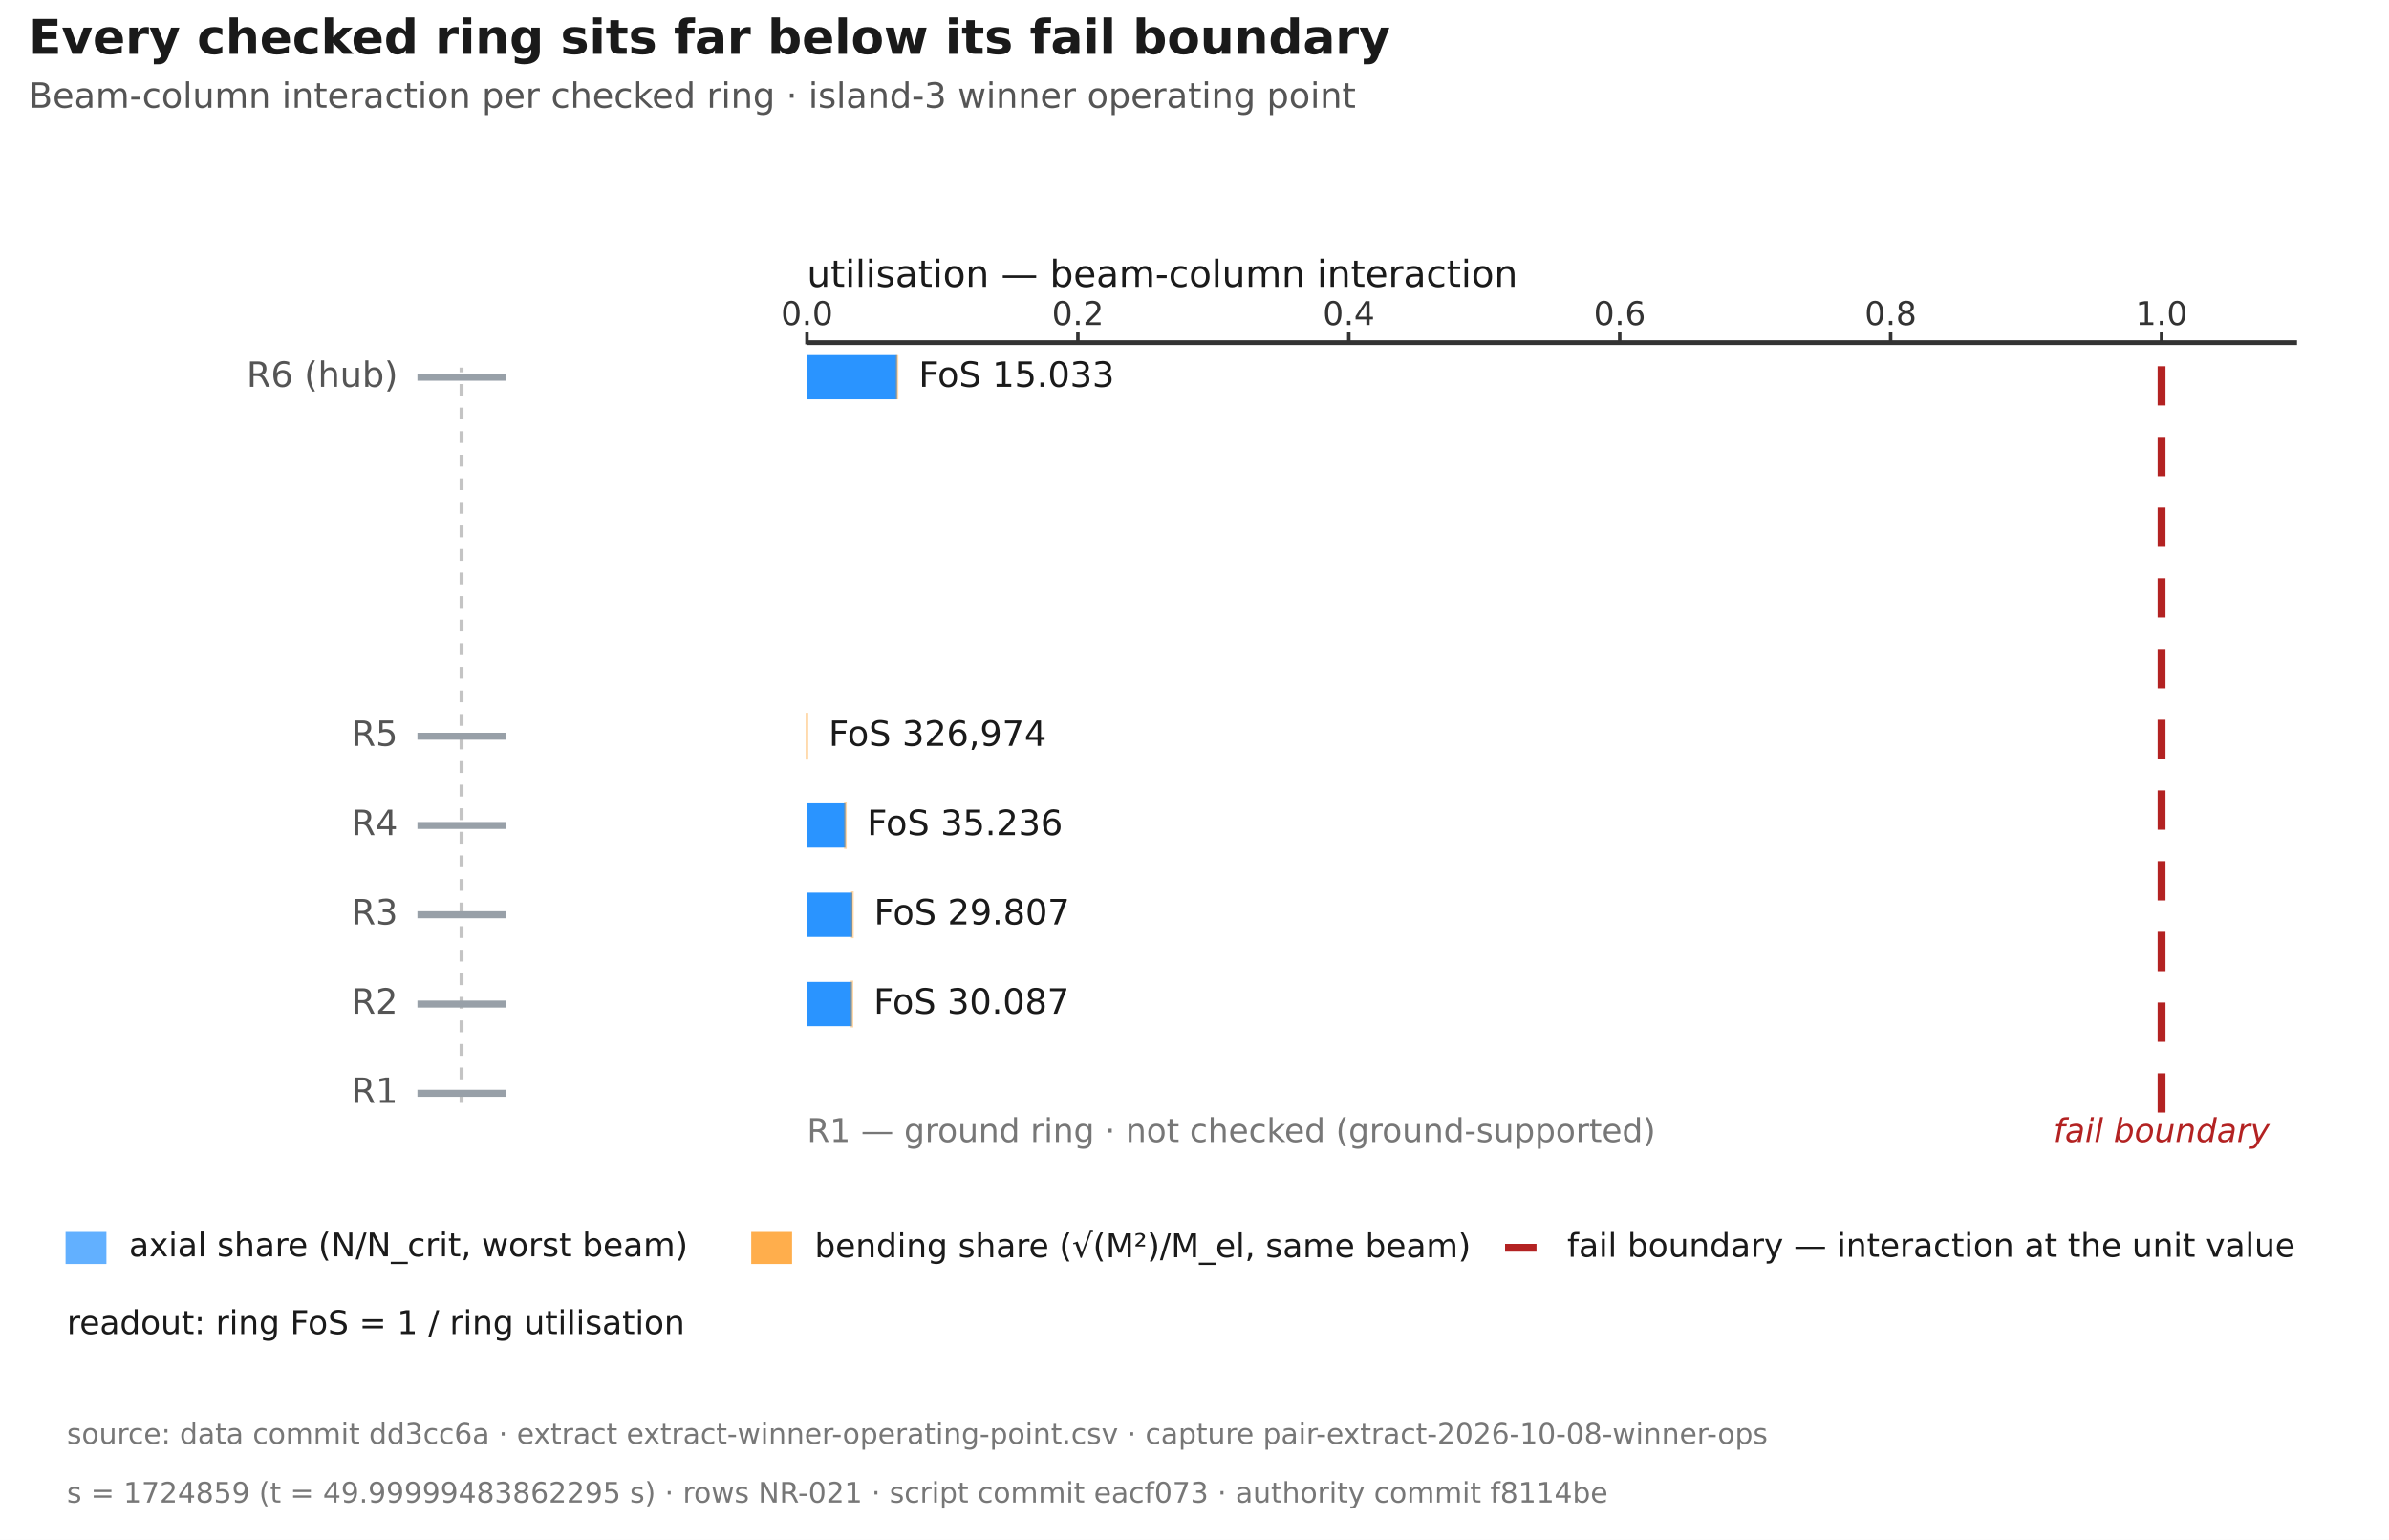
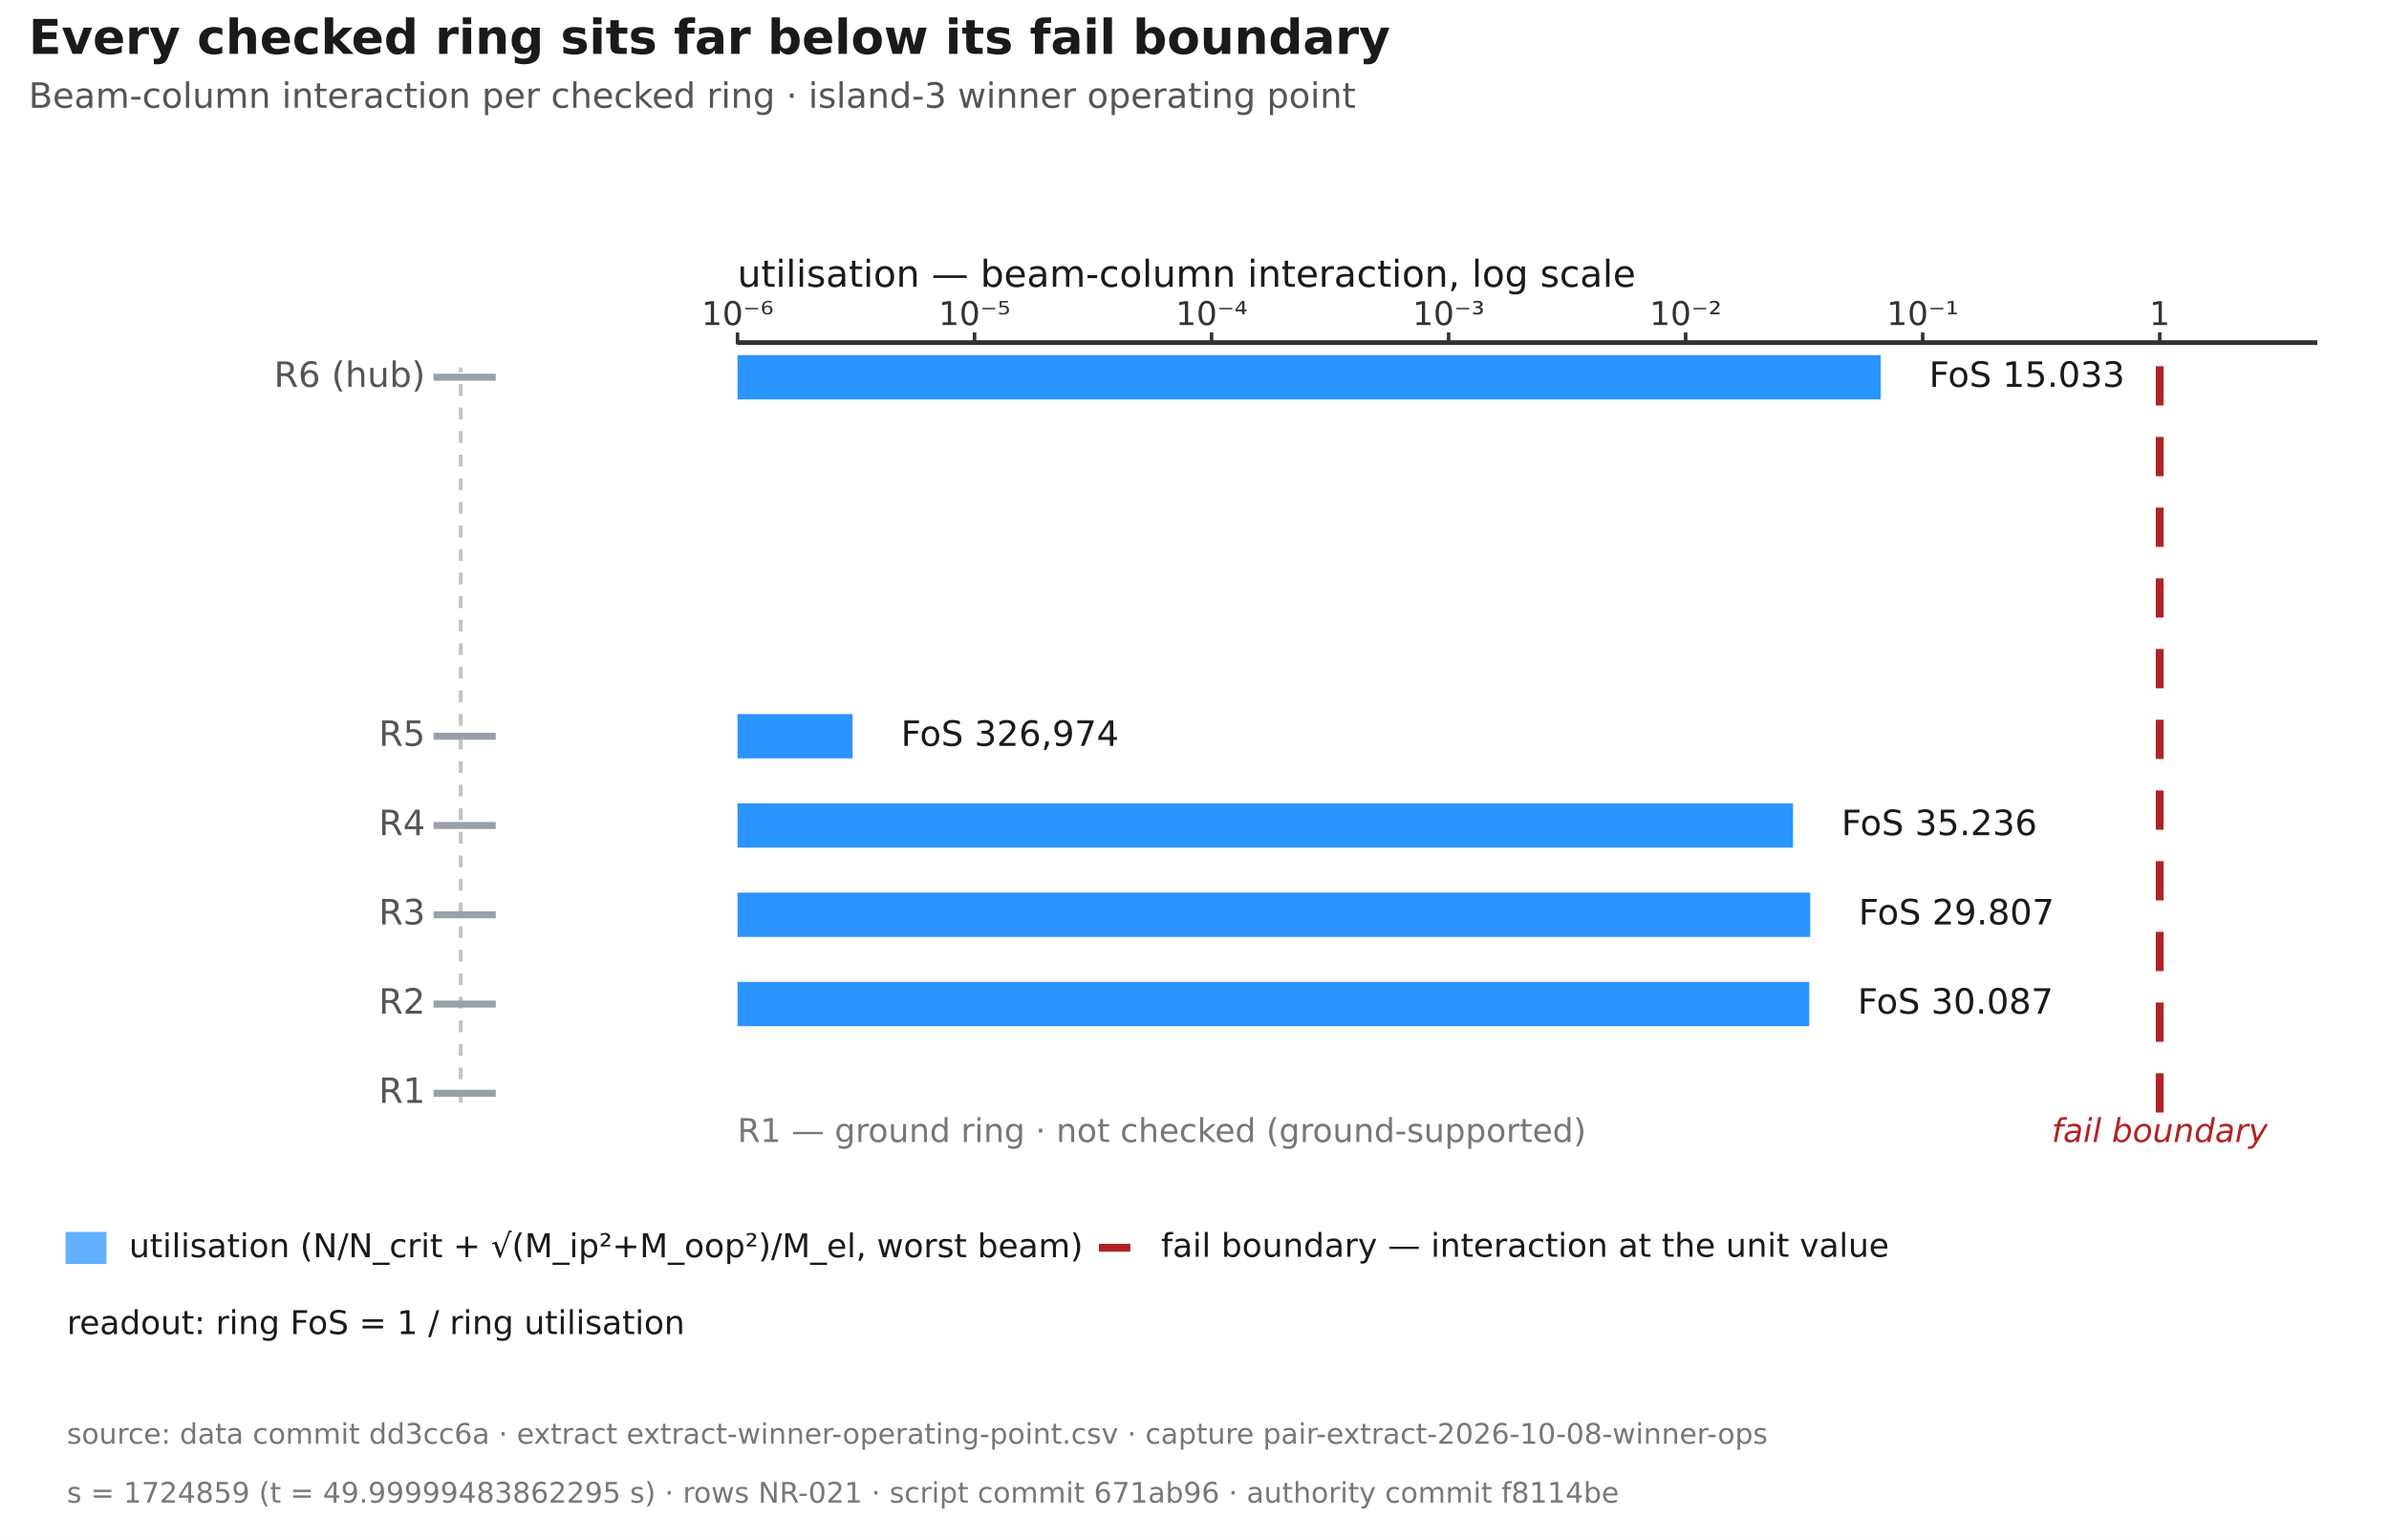
<svg xmlns="http://www.w3.org/2000/svg" width="547.2pt" height="352.8pt" viewBox="0 0 547.2 352.8" version="1.1">
  <defs>
    <style type="text/css">*{stroke-linejoin: round; stroke-linecap: butt}</style>
  </defs>
  <g id="figure_1">
    <g id="patch_1">
      <path d="M 0 352.8  L 547.2 352.8  L 547.2 0  L 0 0  z " style="fill: #ffffff" />
    </g>
    <g id="axes_1">
      <g id="line2d_1">
-         <path d="M 184.835 78.498  L 526.13 78.498  " clip-path="url(#p6f9ccdec6a)" style="fill: none; stroke: #333333; stroke-width: 1.1" />
+         <path d="M 168.926 78.498  L 530.784 78.498  " clip-path="url(#p6f9ccdec6a)" style="fill: none; stroke: #333333; stroke-width: 1.1" />
      </g>
      <g id="line2d_2">
-         <path d="M 184.835 78.498  L 184.835 76.558  " clip-path="url(#p6f9ccdec6a)" style="fill: none; stroke: #333333; stroke-width: 0.8; stroke-linecap: square" />
+         <path d="M 168.926 78.498  L 168.926 76.558  " clip-path="url(#p6f9ccdec6a)" style="fill: none; stroke: #333333; stroke-width: 0.8; stroke-linecap: square" />
      </g>
      <g id="line2d_3">
-         <path d="M 246.889 78.498  L 246.889 76.558  " clip-path="url(#p6f9ccdec6a)" style="fill: none; stroke: #333333; stroke-width: 0.8; stroke-linecap: square" />
+         <path d="M 223.218 78.498  L 223.218 76.558  " clip-path="url(#p6f9ccdec6a)" style="fill: none; stroke: #333333; stroke-width: 0.8; stroke-linecap: square" />
      </g>
      <g id="line2d_4">
-         <path d="M 308.942 78.498  L 308.942 76.558  " clip-path="url(#p6f9ccdec6a)" style="fill: none; stroke: #333333; stroke-width: 0.8; stroke-linecap: square" />
+         <path d="M 277.511 78.498  L 277.511 76.558  " clip-path="url(#p6f9ccdec6a)" style="fill: none; stroke: #333333; stroke-width: 0.8; stroke-linecap: square" />
      </g>
      <g id="line2d_5">
-         <path d="M 370.996 78.498  L 370.996 76.558  " clip-path="url(#p6f9ccdec6a)" style="fill: none; stroke: #333333; stroke-width: 0.8; stroke-linecap: square" />
+         <path d="M 331.803 78.498  L 331.803 76.558  " clip-path="url(#p6f9ccdec6a)" style="fill: none; stroke: #333333; stroke-width: 0.8; stroke-linecap: square" />
      </g>
      <g id="line2d_6">
-         <path d="M 433.05 78.498  L 433.05 76.558  " clip-path="url(#p6f9ccdec6a)" style="fill: none; stroke: #333333; stroke-width: 0.8; stroke-linecap: square" />
+         <path d="M 386.095 78.498  L 386.095 76.558  " clip-path="url(#p6f9ccdec6a)" style="fill: none; stroke: #333333; stroke-width: 0.8; stroke-linecap: square" />
      </g>
      <g id="line2d_7">
-         <path d="M 495.103 78.498  L 495.103 76.558  " clip-path="url(#p6f9ccdec6a)" style="fill: none; stroke: #333333; stroke-width: 0.8; stroke-linecap: square" />
+         <path d="M 440.387 78.498  L 440.387 76.558  " clip-path="url(#p6f9ccdec6a)" style="fill: none; stroke: #333333; stroke-width: 0.8; stroke-linecap: square" />
      </g>
      <g id="line2d_8">
-         <path d="M 105.717 252.693  L 105.717 84.223  " clip-path="url(#p6f9ccdec6a)" style="fill: none; stroke-dasharray: 2.7,2.7; stroke-dashoffset: 0; stroke: #c4c4c4; stroke-width: 0.9" />
+         <path d="M 494.68 78.498  L 494.68 76.558  " clip-path="url(#p6f9ccdec6a)" style="fill: none; stroke: #333333; stroke-width: 0.8; stroke-linecap: square" />
      </g>
      <g id="line2d_9">
-         <path d="M 96.409 230.041  L 115.025 230.041  " clip-path="url(#p6f9ccdec6a)" style="fill: none; stroke: #98a0a8; stroke-width: 1.6; stroke-linecap: square" />
+         <path d="M 105.528 252.693  L 105.528 84.223  " clip-path="url(#p6f9ccdec6a)" style="fill: none; stroke-dasharray: 2.7,2.7; stroke-dashoffset: 0; stroke: #c4c4c4; stroke-width: 0.9" />
      </g>
      <g id="line2d_10">
-         <path d="M 96.409 209.59  L 115.025 209.59  " clip-path="url(#p6f9ccdec6a)" style="fill: none; stroke: #98a0a8; stroke-width: 1.6; stroke-linecap: square" />
+         <path d="M 100.11 230.041  L 112.751 230.041  " clip-path="url(#p6f9ccdec6a)" style="fill: none; stroke: #98a0a8; stroke-width: 1.6; stroke-linecap: square" />
      </g>
      <g id="line2d_11">
-         <path d="M 96.409 189.136  L 115.025 189.136  " clip-path="url(#p6f9ccdec6a)" style="fill: none; stroke: #98a0a8; stroke-width: 1.6; stroke-linecap: square" />
+         <path d="M 100.11 209.59  L 112.751 209.59  " clip-path="url(#p6f9ccdec6a)" style="fill: none; stroke: #98a0a8; stroke-width: 1.6; stroke-linecap: square" />
      </g>
      <g id="line2d_12">
-         <path d="M 96.409 168.679  L 115.025 168.679  " clip-path="url(#p6f9ccdec6a)" style="fill: none; stroke: #98a0a8; stroke-width: 1.6; stroke-linecap: square" />
+         <path d="M 100.11 189.136  L 112.751 189.136  " clip-path="url(#p6f9ccdec6a)" style="fill: none; stroke: #98a0a8; stroke-width: 1.6; stroke-linecap: square" />
      </g>
      <g id="line2d_13">
-         <path d="M 96.409 86.428  L 115.025 86.428  " clip-path="url(#p6f9ccdec6a)" style="fill: none; stroke: #98a0a8; stroke-width: 1.6; stroke-linecap: square" />
+         <path d="M 100.11 168.679  L 112.751 168.679  " clip-path="url(#p6f9ccdec6a)" style="fill: none; stroke: #98a0a8; stroke-width: 1.6; stroke-linecap: square" />
      </g>
      <g id="line2d_14">
-         <path d="M 96.409 250.488  L 115.025 250.488  " clip-path="url(#p6f9ccdec6a)" style="fill: none; stroke: #98a0a8; stroke-width: 1.6; stroke-linecap: square" />
+         <path d="M 100.11 86.428  L 112.751 86.428  " clip-path="url(#p6f9ccdec6a)" style="fill: none; stroke: #98a0a8; stroke-width: 1.6; stroke-linecap: square" />
      </g>
      <g id="line2d_15">
-         <path d="M 495.103 254.898  L 495.103 79.38  " clip-path="url(#p6f9ccdec6a)" style="fill: none; stroke-dasharray: 9,7.2; stroke-dashoffset: 0; stroke: #b32222; stroke-width: 1.8" />
+         <path d="M 100.11 250.488  L 112.751 250.488  " clip-path="url(#p6f9ccdec6a)" style="fill: none; stroke: #98a0a8; stroke-width: 1.6; stroke-linecap: square" />
+       </g>
+       <g id="line2d_16">
+         <path d="M 494.68 254.898  L 494.68 79.38  " clip-path="url(#p6f9ccdec6a)" style="fill: none; stroke-dasharray: 9,7.2; stroke-dashoffset: 0; stroke: #b32222; stroke-width: 1.8" />
      </g>
      <g id="text_1">
-         <text style="font-size: 7.5px; font-family: 'DejaVu Sans', 'Bitstream Vera Sans', 'Computer Modern Sans Serif', 'Lucida Grande', 'Verdana', 'Geneva', 'Lucid', 'Arial', 'Helvetica', 'Avant Garde', sans-serif; text-anchor: middle; fill: #333333" x="184.835" y="74.469" transform="rotate(-0 184.8351 74.46863)">0.0</text>
+         <text style="font-size: 7.5px; font-family: 'DejaVu Sans', 'Bitstream Vera Sans', 'Computer Modern Sans Serif', 'Lucida Grande', 'Verdana', 'Geneva', 'Lucid', 'Arial', 'Helvetica', 'Avant Garde', sans-serif; text-anchor: middle; fill: #333333" x="168.926" y="74.469" transform="rotate(-0 168.9262 74.46863)">10⁻⁶</text>
      </g>
      <g id="text_2">
-         <text style="font-size: 7.5px; font-family: 'DejaVu Sans', 'Bitstream Vera Sans', 'Computer Modern Sans Serif', 'Lucida Grande', 'Verdana', 'Geneva', 'Lucid', 'Arial', 'Helvetica', 'Avant Garde', sans-serif; text-anchor: middle; fill: #333333" x="246.889" y="74.469" transform="rotate(-0 246.8887 74.46863)">0.2</text>
+         <text style="font-size: 7.5px; font-family: 'DejaVu Sans', 'Bitstream Vera Sans', 'Computer Modern Sans Serif', 'Lucida Grande', 'Verdana', 'Geneva', 'Lucid', 'Arial', 'Helvetica', 'Avant Garde', sans-serif; text-anchor: middle; fill: #333333" x="223.218" y="74.469" transform="rotate(-0 223.2184 74.46863)">10⁻⁵</text>
      </g>
      <g id="text_3">
-         <text style="font-size: 7.5px; font-family: 'DejaVu Sans', 'Bitstream Vera Sans', 'Computer Modern Sans Serif', 'Lucida Grande', 'Verdana', 'Geneva', 'Lucid', 'Arial', 'Helvetica', 'Avant Garde', sans-serif; text-anchor: middle; fill: #333333" x="308.942" y="74.469" transform="rotate(-0 308.9424 74.46863)">0.4</text>
+         <text style="font-size: 7.5px; font-family: 'DejaVu Sans', 'Bitstream Vera Sans', 'Computer Modern Sans Serif', 'Lucida Grande', 'Verdana', 'Geneva', 'Lucid', 'Arial', 'Helvetica', 'Avant Garde', sans-serif; text-anchor: middle; fill: #333333" x="277.511" y="74.469" transform="rotate(-0 277.5107 74.46863)">10⁻⁴</text>
      </g>
      <g id="text_4">
-         <text style="font-size: 7.5px; font-family: 'DejaVu Sans', 'Bitstream Vera Sans', 'Computer Modern Sans Serif', 'Lucida Grande', 'Verdana', 'Geneva', 'Lucid', 'Arial', 'Helvetica', 'Avant Garde', sans-serif; text-anchor: middle; fill: #333333" x="370.996" y="74.469" transform="rotate(-0 370.996 74.46863)">0.6</text>
+         <text style="font-size: 7.5px; font-family: 'DejaVu Sans', 'Bitstream Vera Sans', 'Computer Modern Sans Serif', 'Lucida Grande', 'Verdana', 'Geneva', 'Lucid', 'Arial', 'Helvetica', 'Avant Garde', sans-serif; text-anchor: middle; fill: #333333" x="331.803" y="74.469" transform="rotate(-0 331.8029 74.46863)">10⁻³</text>
      </g>
      <g id="text_5">
-         <text style="font-size: 7.5px; font-family: 'DejaVu Sans', 'Bitstream Vera Sans', 'Computer Modern Sans Serif', 'Lucida Grande', 'Verdana', 'Geneva', 'Lucid', 'Arial', 'Helvetica', 'Avant Garde', sans-serif; text-anchor: middle; fill: #333333" x="433.05" y="74.469" transform="rotate(-0 433.0496 74.46863)">0.8</text>
+         <text style="font-size: 7.5px; font-family: 'DejaVu Sans', 'Bitstream Vera Sans', 'Computer Modern Sans Serif', 'Lucida Grande', 'Verdana', 'Geneva', 'Lucid', 'Arial', 'Helvetica', 'Avant Garde', sans-serif; text-anchor: middle; fill: #333333" x="386.095" y="74.469" transform="rotate(-0 386.0952 74.46863)">10⁻²</text>
      </g>
      <g id="text_6">
-         <text style="font-size: 7.5px; font-family: 'DejaVu Sans', 'Bitstream Vera Sans', 'Computer Modern Sans Serif', 'Lucida Grande', 'Verdana', 'Geneva', 'Lucid', 'Arial', 'Helvetica', 'Avant Garde', sans-serif; text-anchor: middle; fill: #333333" x="495.103" y="74.469" transform="rotate(-0 495.1032 74.46863)">1.0</text>
+         <text style="font-size: 7.5px; font-family: 'DejaVu Sans', 'Bitstream Vera Sans', 'Computer Modern Sans Serif', 'Lucida Grande', 'Verdana', 'Geneva', 'Lucid', 'Arial', 'Helvetica', 'Avant Garde', sans-serif; text-anchor: middle; fill: #333333" x="440.387" y="74.469" transform="rotate(-0 440.3874 74.46863)">10⁻¹</text>
      </g>
      <g id="text_7">
-         <text style="font-size: 8.5px; font-family: 'DejaVu Sans', 'Bitstream Vera Sans', 'Computer Modern Sans Serif', 'Lucida Grande', 'Verdana', 'Geneva', 'Lucid', 'Arial', 'Helvetica', 'Avant Garde', sans-serif; text-anchor: start; fill: #1a1a1a" x="184.835" y="65.705" transform="rotate(-0 184.8351 65.70527)">utilisation — beam-column interaction</text>
+         <text style="font-size: 7.5px; font-family: 'DejaVu Sans', 'Bitstream Vera Sans', 'Computer Modern Sans Serif', 'Lucida Grande', 'Verdana', 'Geneva', 'Lucid', 'Arial', 'Helvetica', 'Avant Garde', sans-serif; text-anchor: middle; fill: #333333" x="494.68" y="74.469" transform="rotate(-0 494.6797 74.46863)">1</text>
      </g>
      <g id="text_8">
-         <text style="font-size: 8px; font-family: 'DejaVu Sans', 'Bitstream Vera Sans', 'Computer Modern Sans Serif', 'Lucida Grande', 'Verdana', 'Geneva', 'Lucid', 'Arial', 'Helvetica', 'Avant Garde', sans-serif; text-anchor: end; fill: #555555" x="91.134" y="232.248" transform="rotate(-0 91.13419 232.2482)">R2</text>
+         <text style="font-size: 8.5px; font-family: 'DejaVu Sans', 'Bitstream Vera Sans', 'Computer Modern Sans Serif', 'Lucida Grande', 'Verdana', 'Geneva', 'Lucid', 'Arial', 'Helvetica', 'Avant Garde', sans-serif; text-anchor: start; fill: #1a1a1a" x="168.926" y="65.705" transform="rotate(-0 168.9262 65.70527)">utilisation — beam-column interaction, log scale</text>
      </g>
      <g id="text_9">
-         <text style="font-size: 8px; font-family: 'DejaVu Sans', 'Bitstream Vera Sans', 'Computer Modern Sans Serif', 'Lucida Grande', 'Verdana', 'Geneva', 'Lucid', 'Arial', 'Helvetica', 'Avant Garde', sans-serif; text-anchor: end; fill: #555555" x="91.134" y="211.798" transform="rotate(-0 91.13419 211.7977)">R3</text>
+         <text style="font-size: 8px; font-family: 'DejaVu Sans', 'Bitstream Vera Sans', 'Computer Modern Sans Serif', 'Lucida Grande', 'Verdana', 'Geneva', 'Lucid', 'Arial', 'Helvetica', 'Avant Garde', sans-serif; text-anchor: end; fill: #555555" x="97.402" y="232.248" transform="rotate(-0 97.4016 232.2482)">R2</text>
      </g>
      <g id="text_10">
-         <text style="font-size: 8px; font-family: 'DejaVu Sans', 'Bitstream Vera Sans', 'Computer Modern Sans Serif', 'Lucida Grande', 'Verdana', 'Geneva', 'Lucid', 'Arial', 'Helvetica', 'Avant Garde', sans-serif; text-anchor: end; fill: #555555" x="91.134" y="191.344" transform="rotate(-0 91.13419 191.3439)">R4</text>
+         <text style="font-size: 8px; font-family: 'DejaVu Sans', 'Bitstream Vera Sans', 'Computer Modern Sans Serif', 'Lucida Grande', 'Verdana', 'Geneva', 'Lucid', 'Arial', 'Helvetica', 'Avant Garde', sans-serif; text-anchor: end; fill: #555555" x="97.402" y="211.798" transform="rotate(-0 97.4016 211.7977)">R3</text>
      </g>
      <g id="text_11">
-         <text style="font-size: 8px; font-family: 'DejaVu Sans', 'Bitstream Vera Sans', 'Computer Modern Sans Serif', 'Lucida Grande', 'Verdana', 'Geneva', 'Lucid', 'Arial', 'Helvetica', 'Avant Garde', sans-serif; text-anchor: end; fill: #555555" x="91.134" y="170.887" transform="rotate(-0 91.13419 170.8869)">R5</text>
+         <text style="font-size: 8px; font-family: 'DejaVu Sans', 'Bitstream Vera Sans', 'Computer Modern Sans Serif', 'Lucida Grande', 'Verdana', 'Geneva', 'Lucid', 'Arial', 'Helvetica', 'Avant Garde', sans-serif; text-anchor: end; fill: #555555" x="97.402" y="191.344" transform="rotate(-0 97.4016 191.3439)">R4</text>
      </g>
      <g id="text_12">
-         <text style="font-size: 8px; font-family: 'DejaVu Sans', 'Bitstream Vera Sans', 'Computer Modern Sans Serif', 'Lucida Grande', 'Verdana', 'Geneva', 'Lucid', 'Arial', 'Helvetica', 'Avant Garde', sans-serif; text-anchor: end; fill: #555555" x="91.134" y="88.636" transform="rotate(-0 91.13419 88.63585)">R6 (hub)</text>
+         <text style="font-size: 8px; font-family: 'DejaVu Sans', 'Bitstream Vera Sans', 'Computer Modern Sans Serif', 'Lucida Grande', 'Verdana', 'Geneva', 'Lucid', 'Arial', 'Helvetica', 'Avant Garde', sans-serif; text-anchor: end; fill: #555555" x="97.402" y="170.887" transform="rotate(-0 97.4016 170.8869)">R5</text>
      </g>
      <g id="text_13">
-         <text style="font-size: 8px; font-family: 'DejaVu Sans', 'Bitstream Vera Sans', 'Computer Modern Sans Serif', 'Lucida Grande', 'Verdana', 'Geneva', 'Lucid', 'Arial', 'Helvetica', 'Avant Garde', sans-serif; text-anchor: end; fill: #555555" x="91.134" y="252.696" transform="rotate(-0 91.13419 252.6955)">R1</text>
+         <text style="font-size: 8px; font-family: 'DejaVu Sans', 'Bitstream Vera Sans', 'Computer Modern Sans Serif', 'Lucida Grande', 'Verdana', 'Geneva', 'Lucid', 'Arial', 'Helvetica', 'Avant Garde', sans-serif; text-anchor: end; fill: #555555" x="97.402" y="88.636" transform="rotate(-0 97.4016 88.63585)">R6 (hub)</text>
      </g>
      <g id="text_14">
-         <text style="font-style: italic; font-size: 7.5px; font-family: 'DejaVu Sans', 'Bitstream Vera Sans', 'Computer Modern Sans Serif', 'Lucida Grande', 'Verdana', 'Geneva', 'Lucid', 'Arial', 'Helvetica', 'Avant Garde', sans-serif; text-anchor: middle; fill: #b32222" x="495.103" y="261.655" transform="rotate(-0 495.1032 261.6552)">fail boundary</text>
+         <text style="font-size: 8px; font-family: 'DejaVu Sans', 'Bitstream Vera Sans', 'Computer Modern Sans Serif', 'Lucida Grande', 'Verdana', 'Geneva', 'Lucid', 'Arial', 'Helvetica', 'Avant Garde', sans-serif; text-anchor: end; fill: #555555" x="97.402" y="252.696" transform="rotate(-0 97.4016 252.6955)">R1</text>
+       </g>
+       <g id="text_15">
+         <text style="font-style: italic; font-size: 7.5px; font-family: 'DejaVu Sans', 'Bitstream Vera Sans', 'Computer Modern Sans Serif', 'Lucida Grande', 'Verdana', 'Geneva', 'Lucid', 'Arial', 'Helvetica', 'Avant Garde', sans-serif; text-anchor: middle; fill: #b32222" x="494.68" y="261.655" transform="rotate(-0 494.6797 261.6552)">fail boundary</text>
      </g>
      <g id="patch_2">
-         <path d="M 184.835 235.112  L 195.143 235.112  L 195.143 224.969  L 184.835 224.969  z " clip-path="url(#p6f9ccdec6a)" style="fill: #1f8fff; opacity: 0.95" />
+         <path d="M 168.926 235.112  L 414.415 235.112  L 414.415 224.969  L 168.926 224.969  z " clip-path="url(#p6f9ccdec6a)" style="fill: #1f8fff; opacity: 0.95" />
+       </g>
+       <g id="text_16">
+         <text style="font-size: 8px; font-family: 'DejaVu Sans', 'Bitstream Vera Sans', 'Computer Modern Sans Serif', 'Lucida Grande', 'Verdana', 'Geneva', 'Lucid', 'Arial', 'Helvetica', 'Avant Garde', sans-serif; text-anchor: start; fill: #1a1a1a" x="425.497" y="232.248" transform="rotate(-0 425.4974 232.2482)">FoS 30.087</text>
      </g>
      <g id="patch_3">
-         <path d="M 195.143 235.112  L 195.148 235.112  L 195.148 224.969  L 195.143 224.969  z " clip-path="url(#p6f9ccdec6a)" style="fill: #ff8c00; opacity: 0.35; stroke: #ff8c00; stroke-width: 0.6; stroke-linejoin: miter" />
+         <path d="M 168.926 214.662  L 414.635 214.662  L 414.635 204.519  L 168.926 204.519  z " clip-path="url(#p6f9ccdec6a)" style="fill: #1f8fff; opacity: 0.95" />
      </g>
-       <g id="text_15">
-         <text style="font-size: 8px; font-family: 'DejaVu Sans', 'Bitstream Vera Sans', 'Computer Modern Sans Serif', 'Lucida Grande', 'Verdana', 'Geneva', 'Lucid', 'Arial', 'Helvetica', 'Avant Garde', sans-serif; text-anchor: start; fill: #1a1a1a" x="200.112" y="232.248" transform="rotate(-0 200.1118 232.2482)">FoS 30.087</text>
+       <g id="text_17">
+         <text style="font-size: 8px; font-family: 'DejaVu Sans', 'Bitstream Vera Sans', 'Computer Modern Sans Serif', 'Lucida Grande', 'Verdana', 'Geneva', 'Lucid', 'Arial', 'Helvetica', 'Avant Garde', sans-serif; text-anchor: start; fill: #1a1a1a" x="425.717" y="211.798" transform="rotate(-0 425.7174 211.7977)">FoS 29.807</text>
      </g>
      <g id="patch_4">
-         <path d="M 184.835 214.662  L 195.242 214.662  L 195.242 204.519  L 184.835 204.519  z " clip-path="url(#p6f9ccdec6a)" style="fill: #1f8fff; opacity: 0.95" />
+         <path d="M 168.926 194.208  L 410.69 194.208  L 410.69 184.065  L 168.926 184.065  z " clip-path="url(#p6f9ccdec6a)" style="fill: #1f8fff; opacity: 0.95" />
+       </g>
+       <g id="text_18">
+         <text style="font-size: 8px; font-family: 'DejaVu Sans', 'Bitstream Vera Sans', 'Computer Modern Sans Serif', 'Lucida Grande', 'Verdana', 'Geneva', 'Lucid', 'Arial', 'Helvetica', 'Avant Garde', sans-serif; text-anchor: start; fill: #1a1a1a" x="421.773" y="191.344" transform="rotate(-0 421.7725 191.3439)">FoS 35.236</text>
      </g>
      <g id="patch_5">
-         <path d="M 195.242 214.662  L 195.244 214.662  L 195.244 204.519  L 195.242 204.519  z " clip-path="url(#p6f9ccdec6a)" style="fill: #ff8c00; opacity: 0.35; stroke: #ff8c00; stroke-width: 0.6; stroke-linejoin: miter" />
+         <path d="M 168.926 173.751  L 195.284 173.751  L 195.284 163.608  L 168.926 163.608  z " clip-path="url(#p6f9ccdec6a)" style="fill: #1f8fff; opacity: 0.95" />
      </g>
-       <g id="text_16">
-         <text style="font-size: 8px; font-family: 'DejaVu Sans', 'Bitstream Vera Sans', 'Computer Modern Sans Serif', 'Lucida Grande', 'Verdana', 'Geneva', 'Lucid', 'Arial', 'Helvetica', 'Avant Garde', sans-serif; text-anchor: start; fill: #1a1a1a" x="200.208" y="211.798" transform="rotate(-0 200.2085 211.7977)">FoS 29.807</text>
+       <g id="text_19">
+         <text style="font-size: 8px; font-family: 'DejaVu Sans', 'Bitstream Vera Sans', 'Computer Modern Sans Serif', 'Lucida Grande', 'Verdana', 'Geneva', 'Lucid', 'Arial', 'Helvetica', 'Avant Garde', sans-serif; text-anchor: start; fill: #1a1a1a" x="206.366" y="170.887" transform="rotate(-0 206.3665 170.8869)">FoS 326,974</text>
      </g>
      <g id="patch_6">
-         <path d="M 184.835 194.208  L 193.639 194.208  L 193.639 184.065  L 184.835 184.065  z " clip-path="url(#p6f9ccdec6a)" style="fill: #1f8fff; opacity: 0.95" />
-       </g>
-       <g id="patch_7">
-         <path d="M 193.639 194.208  L 193.641 194.208  L 193.641 184.065  L 193.639 184.065  z " clip-path="url(#p6f9ccdec6a)" style="fill: #ff8c00; opacity: 0.35; stroke: #ff8c00; stroke-width: 0.6; stroke-linejoin: miter" />
-       </g>
-       <g id="text_17">
-         <text style="font-size: 8px; font-family: 'DejaVu Sans', 'Bitstream Vera Sans', 'Computer Modern Sans Serif', 'Lucida Grande', 'Verdana', 'Geneva', 'Lucid', 'Arial', 'Helvetica', 'Avant Garde', sans-serif; text-anchor: start; fill: #1a1a1a" x="198.605" y="191.344" transform="rotate(-0 198.6049 191.3439)">FoS 35.236</text>
-       </g>
-       <g id="patch_8">
-         <path d="M 184.835 173.751  L 184.835 173.751  L 184.835 163.608  L 184.835 163.608  z " clip-path="url(#p6f9ccdec6a)" style="fill: #1f8fff; opacity: 0.95" />
-       </g>
-       <g id="patch_9">
-         <path d="M 184.835 173.751  L 184.836 173.751  L 184.836 163.608  L 184.835 163.608  z " clip-path="url(#p6f9ccdec6a)" style="fill: #ff8c00; opacity: 0.35; stroke: #ff8c00; stroke-width: 0.6; stroke-linejoin: miter" />
-       </g>
-       <g id="text_18">
-         <text style="font-size: 8px; font-family: 'DejaVu Sans', 'Bitstream Vera Sans', 'Computer Modern Sans Serif', 'Lucida Grande', 'Verdana', 'Geneva', 'Lucid', 'Arial', 'Helvetica', 'Avant Garde', sans-serif; text-anchor: start; fill: #1a1a1a" x="189.8" y="170.887" transform="rotate(-0 189.8004 170.8869)">FoS 326,974</text>
-       </g>
-       <g id="patch_10">
-         <path d="M 184.835 91.5  L 205.475 91.5  L 205.475 81.357  L 184.835 81.357  z " clip-path="url(#p6f9ccdec6a)" style="fill: #1f8fff; opacity: 0.95" />
-       </g>
-       <g id="patch_11">
-         <path d="M 205.475 91.5  L 205.475 91.5  L 205.475 81.357  L 205.475 81.357  z " clip-path="url(#p6f9ccdec6a)" style="fill: #ff8c00; opacity: 0.35; stroke: #ff8c00; stroke-width: 0.6; stroke-linejoin: miter" />
-       </g>
-       <g id="text_19">
-         <text style="font-size: 8px; font-family: 'DejaVu Sans', 'Bitstream Vera Sans', 'Computer Modern Sans Serif', 'Lucida Grande', 'Verdana', 'Geneva', 'Lucid', 'Arial', 'Helvetica', 'Avant Garde', sans-serif; text-anchor: start; fill: #1a1a1a" x="210.439" y="88.636" transform="rotate(-0 210.4392 88.63585)">FoS 15.033</text>
+         <path d="M 168.926 91.5  L 430.776 91.5  L 430.776 81.357  L 168.926 81.357  z " clip-path="url(#p6f9ccdec6a)" style="fill: #1f8fff; opacity: 0.95" />
      </g>
      <g id="text_20">
-         <text style="font-size: 7.5px; font-family: 'DejaVu Sans', 'Bitstream Vera Sans', 'Computer Modern Sans Serif', 'Lucida Grande', 'Verdana', 'Geneva', 'Lucid', 'Arial', 'Helvetica', 'Avant Garde', sans-serif; text-anchor: start; fill: #777777" x="184.835" y="261.655" transform="rotate(-0 184.8351 261.6552)">R1 — ground ring · not checked (ground-supported)</text>
+         <text style="font-size: 8px; font-family: 'DejaVu Sans', 'Bitstream Vera Sans', 'Computer Modern Sans Serif', 'Lucida Grande', 'Verdana', 'Geneva', 'Lucid', 'Arial', 'Helvetica', 'Avant Garde', sans-serif; text-anchor: start; fill: #1a1a1a" x="441.858" y="88.636" transform="rotate(-0 441.8581 88.63585)">FoS 15.033</text>
+       </g>
+       <g id="text_21">
+         <text style="font-size: 7.5px; font-family: 'DejaVu Sans', 'Bitstream Vera Sans', 'Computer Modern Sans Serif', 'Lucida Grande', 'Verdana', 'Geneva', 'Lucid', 'Arial', 'Helvetica', 'Avant Garde', sans-serif; text-anchor: start; fill: #777777" x="168.926" y="261.655" transform="rotate(-0 168.9262 261.6552)">R1 — ground ring · not checked (ground-supported)</text>
      </g>
    </g>
    <g id="axes_2">
-       <g id="patch_12">
+       <g id="patch_7">
        <path d="M 15.322 289.296  L 24.077 289.296  L 24.077 282.549  L 15.322 282.549  z " clip-path="url(#pacca7b7a1f)" style="fill: #1f8fff; opacity: 0.7; stroke: #1f8fff; stroke-width: 0.6; stroke-linejoin: miter" />
      </g>
-       <g id="patch_13">
-         <path d="M 172.368 289.296  L 181.123 289.296  L 181.123 282.549  L 172.368 282.549  z " clip-path="url(#pacca7b7a1f)" style="fill: #ff8c00; opacity: 0.7; stroke: #ff8c00; stroke-width: 0.6; stroke-linejoin: miter" />
-       </g>
-       <g id="line2d_16">
-         <path d="M 344.736 285.883  L 356.774 285.883  " clip-path="url(#pacca7b7a1f)" style="fill: none; stroke-dasharray: 7.2,5.4; stroke-dashoffset: 0; stroke: #b32222; stroke-width: 1.8" />
-       </g>
-       <g id="text_21">
-         <text style="font-size: 7.5px; font-family: 'DejaVu Sans', 'Bitstream Vera Sans', 'Computer Modern Sans Serif', 'Lucida Grande', 'Verdana', 'Geneva', 'Lucid', 'Arial', 'Helvetica', 'Avant Garde', sans-serif; text-anchor: start; fill: #1a1a1a" x="29.549" y="287.848" transform="rotate(-0 29.5488 287.8479)">axial share (N/N_crit, worst beam)</text>
+       <g id="line2d_17">
+         <path d="M 251.712 285.883  L 263.75 285.883  " clip-path="url(#pacca7b7a1f)" style="fill: none; stroke-dasharray: 7.2,5.4; stroke-dashoffset: 0; stroke: #b32222; stroke-width: 1.8" />
      </g>
      <g id="text_22">
-         <text style="font-size: 7.5px; font-family: 'DejaVu Sans', 'Bitstream Vera Sans', 'Computer Modern Sans Serif', 'Lucida Grande', 'Verdana', 'Geneva', 'Lucid', 'Arial', 'Helvetica', 'Avant Garde', sans-serif; text-anchor: start; fill: #1a1a1a" x="186.595" y="288.04" transform="rotate(-0 186.5952 288.0401)">bending share (√(M²)/M_el, same beam)</text>
+         <text style="font-size: 7.5px; font-family: 'DejaVu Sans', 'Bitstream Vera Sans', 'Computer Modern Sans Serif', 'Lucida Grande', 'Verdana', 'Geneva', 'Lucid', 'Arial', 'Helvetica', 'Avant Garde', sans-serif; text-anchor: start; fill: #1a1a1a" x="29.549" y="288.04" transform="rotate(-0 29.5488 288.0401)">utilisation (N/N_crit + √(M_ip²+M_oop²)/M_el, worst beam)</text>
      </g>
      <g id="text_23">
-         <text style="font-size: 7.5px; font-family: 'DejaVu Sans', 'Bitstream Vera Sans', 'Computer Modern Sans Serif', 'Lucida Grande', 'Verdana', 'Geneva', 'Lucid', 'Arial', 'Helvetica', 'Avant Garde', sans-serif; text-anchor: start; fill: #1a1a1a" x="358.963" y="287.952" transform="rotate(-0 358.9632 287.9522)">fail boundary — interaction at the unit value</text>
+         <text style="font-size: 7.5px; font-family: 'DejaVu Sans', 'Bitstream Vera Sans', 'Computer Modern Sans Serif', 'Lucida Grande', 'Verdana', 'Geneva', 'Lucid', 'Arial', 'Helvetica', 'Avant Garde', sans-serif; text-anchor: start; fill: #1a1a1a" x="265.939" y="287.952" transform="rotate(-0 265.9392 287.9522)">fail boundary — interaction at the unit value</text>
      </g>
      <g id="text_24">
        <text style="font-size: 7.5px; font-family: 'DejaVu Sans', 'Bitstream Vera Sans', 'Computer Modern Sans Serif', 'Lucida Grande', 'Verdana', 'Geneva', 'Lucid', 'Arial', 'Helvetica', 'Avant Garde', sans-serif; text-anchor: start; fill: #1a1a1a" x="15.322" y="305.654" transform="rotate(-0 15.3216 305.6539)">readout: ring FoS = 1 / ring utilisation</text>
      </g>
      <g id="text_25">
        <text style="font-size: 6.5px; font-family: 'DejaVu Sans', 'Bitstream Vera Sans', 'Computer Modern Sans Serif', 'Lucida Grande', 'Verdana', 'Geneva', 'Lucid', 'Arial', 'Helvetica', 'Avant Garde', sans-serif; text-anchor: start; fill: #777777" x="15.322" y="330.78" transform="rotate(-0 15.3216 330.7796)">source: data commit dd3cc6a · extract extract-winner-operating-point.csv · capture pair-extract-2026-10-08-winner-ops</text>
      </g>
      <g id="text_26">
-         <text style="font-size: 6.5px; font-family: 'DejaVu Sans', 'Bitstream Vera Sans', 'Computer Modern Sans Serif', 'Lucida Grande', 'Verdana', 'Geneva', 'Lucid', 'Arial', 'Helvetica', 'Avant Garde', sans-serif; text-anchor: start; fill: #777777" x="15.322" y="344.274" transform="rotate(-0 15.3216 344.2742)">s = 1724859 (t = 49.99999483862295 s) · rows NR-021 · script commit eacf073 · authority commit f8114be</text>
+         <text style="font-size: 6.5px; font-family: 'DejaVu Sans', 'Bitstream Vera Sans', 'Computer Modern Sans Serif', 'Lucida Grande', 'Verdana', 'Geneva', 'Lucid', 'Arial', 'Helvetica', 'Avant Garde', sans-serif; text-anchor: start; fill: #777777" x="15.322" y="344.274" transform="rotate(-0 15.3216 344.2742)">s = 1724859 (t = 49.99999483862295 s) · rows NR-021 · script commit 671ab96 · authority commit f8114be</text>
      </g>
    </g>
    <g id="text_27">
      <text style="font-weight: 700; font-size: 11px; font-family: 'DejaVu Sans', 'Bitstream Vera Sans', 'Computer Modern Sans Serif', 'Lucida Grande', 'Verdana', 'Geneva', 'Lucid', 'Arial', 'Helvetica', 'Avant Garde', sans-serif; text-anchor: start; fill: #1a1a1a" x="6.566" y="12.348" transform="rotate(-0 6.5664 12.348)">Every checked ring sits far below its fail boundary</text>
    </g>
    <g id="text_28">
      <text style="font-size: 8px; font-family: 'DejaVu Sans', 'Bitstream Vera Sans', 'Computer Modern Sans Serif', 'Lucida Grande', 'Verdana', 'Geneva', 'Lucid', 'Arial', 'Helvetica', 'Avant Garde', sans-serif; text-anchor: start; fill: #555555" x="6.566" y="24.696" transform="rotate(-0 6.5664 24.696)">Beam-column interaction per checked ring · island-3 winner operating point</text>
    </g>
  </g>
  <defs>
    <clipPath id="p6f9ccdec6a">
      <rect x="79.344" y="54.684" width="451.44" height="211.68" />
    </clipPath>
    <clipPath id="pacca7b7a1f">
      <rect x="0" y="273.42" width="547.2" height="79.38" />
    </clipPath>
  </defs>
</svg>
